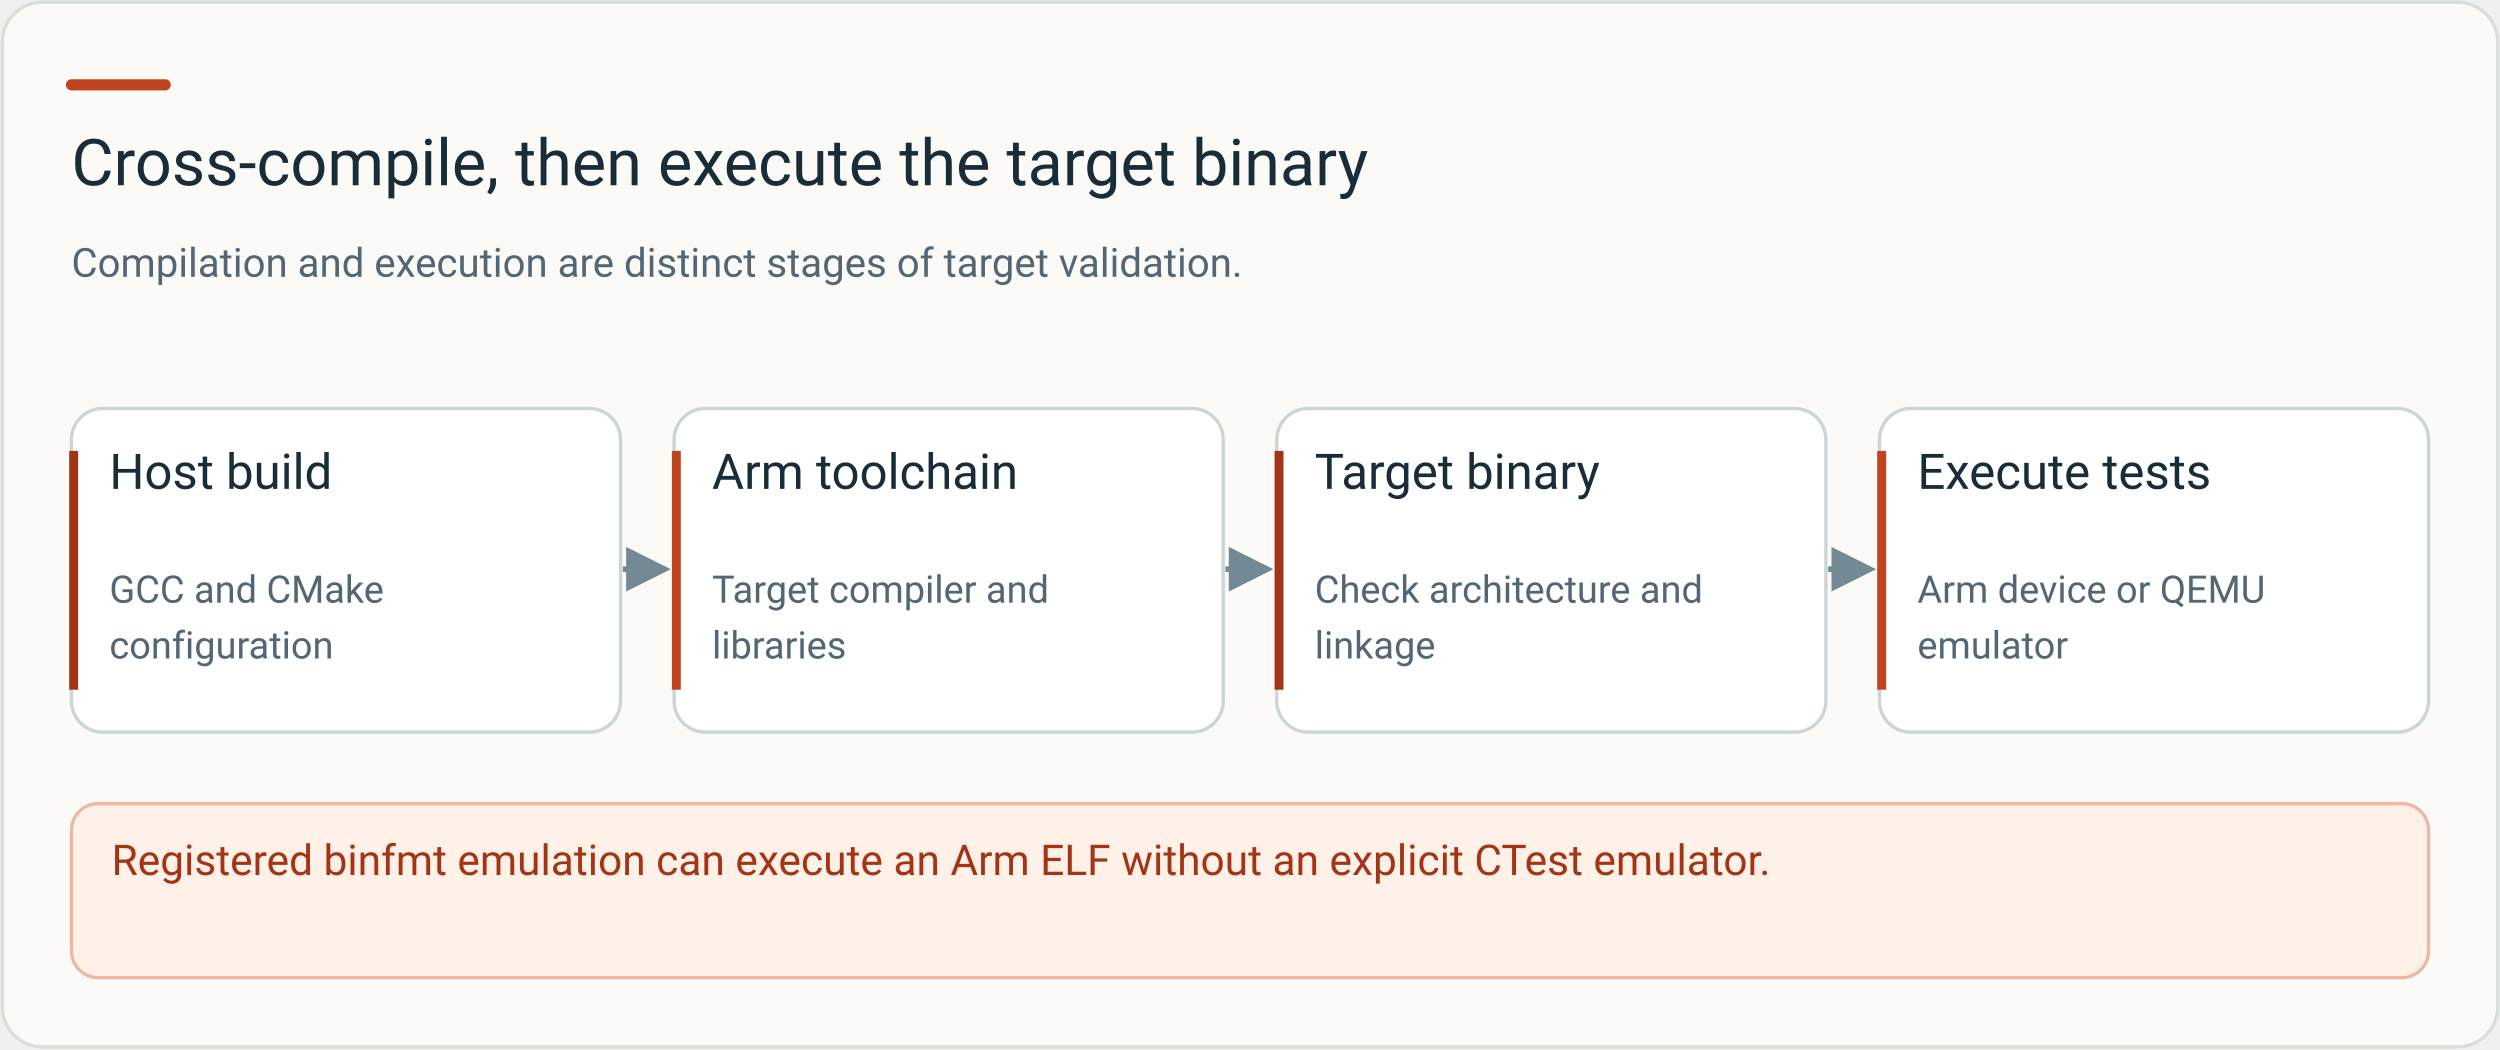
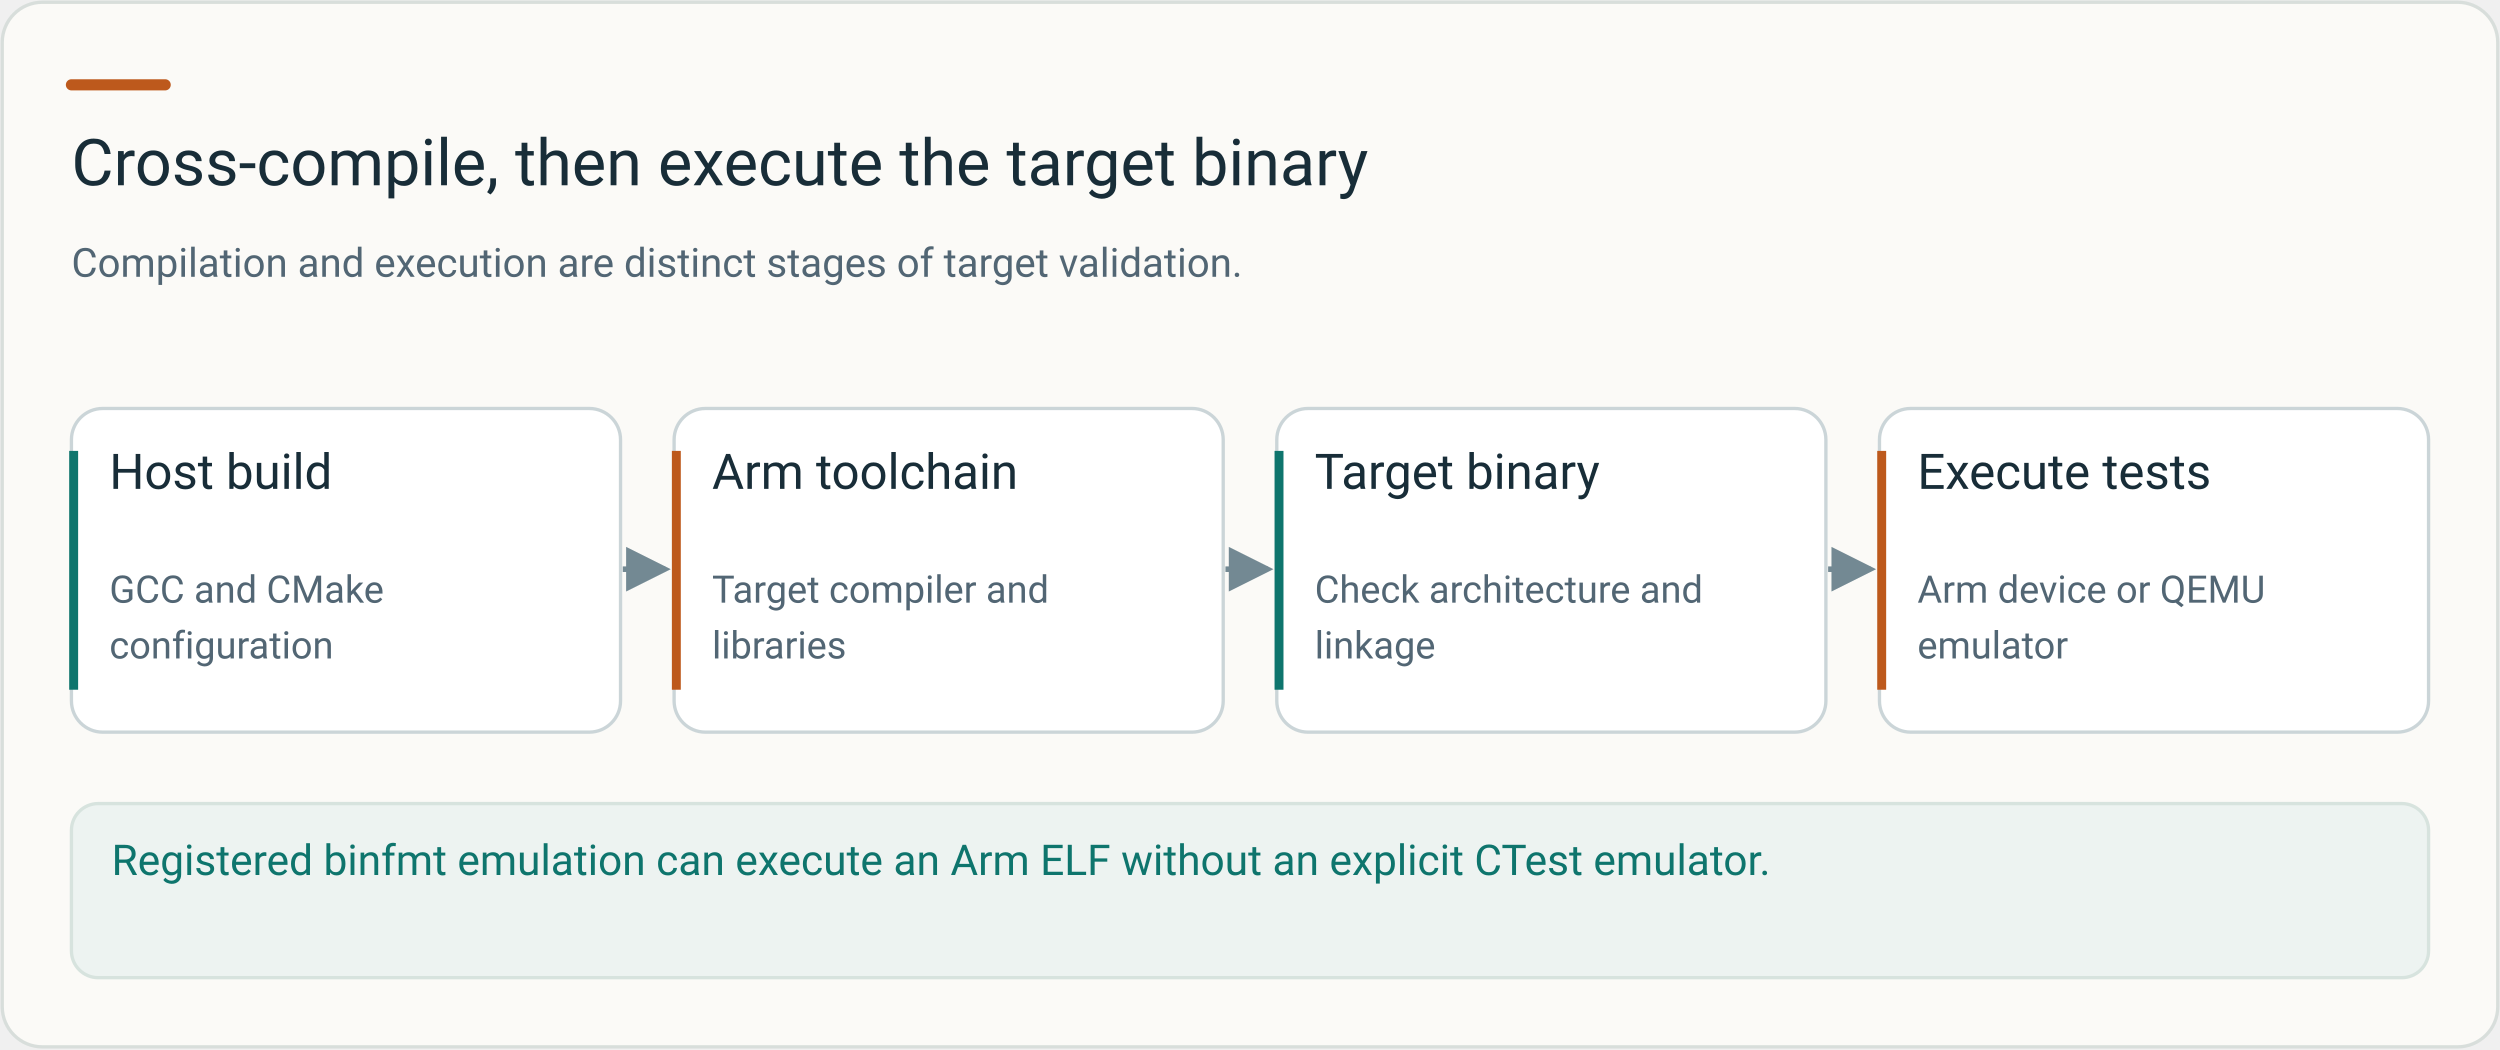
<svg xmlns="http://www.w3.org/2000/svg" viewBox="0 0 1120 470" role="img" aria-labelledby="title desc">
  <defs>
    <marker id="arrow" markerWidth="8" markerHeight="8" refX="7" refY="4" orient="auto">
      <path d="M0 0 L8 4 L0 8 Z" fill="#738993" />
    </marker>
  </defs>
  <g font-family="Roboto, Arial, sans-serif">
    <rect x="1" y="1" width="1118" height="468" rx="18" fill="#fbfaf7" stroke="#d8dedb" stroke-width="1.5" />
-     <path d="M32 38 H74" stroke="#c0441f" stroke-width="5" stroke-linecap="round" />
+     <path d="M32 38 H74" stroke="#bd591c" stroke-width="5" stroke-linecap="round" />
    <text x="32" y="83" font-size="29" fill="#182d38" font-weight="400">Cross-compile, then execute the target binary</text>
    <text x="32" y="124" font-size="18" fill="#526674" font-weight="400">Compilation and execution are distinct stages of target validation.</text>
    <rect x="32" y="183" width="246" height="145" rx="14" fill="#fff" stroke="#cbd5d8" stroke-width="1.5" />
-     <path d="M33 202 V309" stroke="#a33516" stroke-width="4" />
+     <path d="M33 202 V309" stroke="#0e756d" stroke-width="4" />
    <text x="49" y="219" font-size="22" fill="#182d38" font-weight="400">Host build</text>
    <text x="49" y="270" font-size="17" fill="#526674" font-weight="400">GCC and CMake</text>
    <text x="49" y="295" font-size="17" fill="#526674" font-weight="400">configuration</text>
    <path d="M279 255 H298" stroke="#738993" stroke-width="2.5" marker-end="url(#arrow)" fill="none" />
    <rect x="302" y="183" width="246" height="145" rx="14" fill="#fff" stroke="#cbd5d8" stroke-width="1.5" />
-     <path d="M303 202 V309" stroke="#c0441f" stroke-width="4" />
+     <path d="M303 202 V309" stroke="#bd591c" stroke-width="4" />
    <text x="319" y="219" font-size="22" fill="#182d38" font-weight="400">Arm toolchain</text>
    <text x="319" y="270" font-size="17" fill="#526674" font-weight="400">Target compiler and</text>
    <text x="319" y="295" font-size="17" fill="#526674" font-weight="400">libraries</text>
    <path d="M549 255 H568" stroke="#738993" stroke-width="2.5" marker-end="url(#arrow)" fill="none" />
    <rect x="572" y="183" width="246" height="145" rx="14" fill="#fff" stroke="#cbd5d8" stroke-width="1.5" />
-     <path d="M573 202 V309" stroke="#a33516" stroke-width="4" />
+     <path d="M573 202 V309" stroke="#0e756d" stroke-width="4" />
    <text x="589" y="219" font-size="22" fill="#182d38" font-weight="400">Target binary</text>
    <text x="589" y="270" font-size="17" fill="#526674" font-weight="400">Check architecture and</text>
    <text x="589" y="295" font-size="17" fill="#526674" font-weight="400">linkage</text>
    <path d="M819 255 H838" stroke="#738993" stroke-width="2.5" marker-end="url(#arrow)" fill="none" />
    <rect x="842" y="183" width="246" height="145" rx="14" fill="#fff" stroke="#cbd5d8" stroke-width="1.5" />
-     <path d="M843 202 V309" stroke="#c0441f" stroke-width="4" />
+     <path d="M843 202 V309" stroke="#bd591c" stroke-width="4" />
    <text x="859" y="219" font-size="22" fill="#182d38" font-weight="400">Execute tests</text>
    <text x="859" y="270" font-size="17" fill="#526674" font-weight="400">Arm device or QEMU</text>
    <text x="859" y="295" font-size="17" fill="#526674" font-weight="400">emulator</text>
-     <rect x="32" y="360" width="1056" height="78" rx="12" fill="#fff0e8" stroke="#e9b9a5" stroke-width="1.5" />
-     <text x="50" y="392" font-size="19" fill="#a33516" font-weight="400">Registered binfmt emulation can execute an Arm ELF without an explicit CTest emulator.</text>
+     <rect x="32" y="360" width="1056" height="78" rx="12" fill="#edf3f1" stroke="#d7e3de" stroke-width="1.5" />
+     <text x="50" y="392" font-size="19" fill="#0e756d" font-weight="400">Registered binfmt emulation can execute an Arm ELF without an explicit CTest emulator.</text>
  </g>
</svg>
